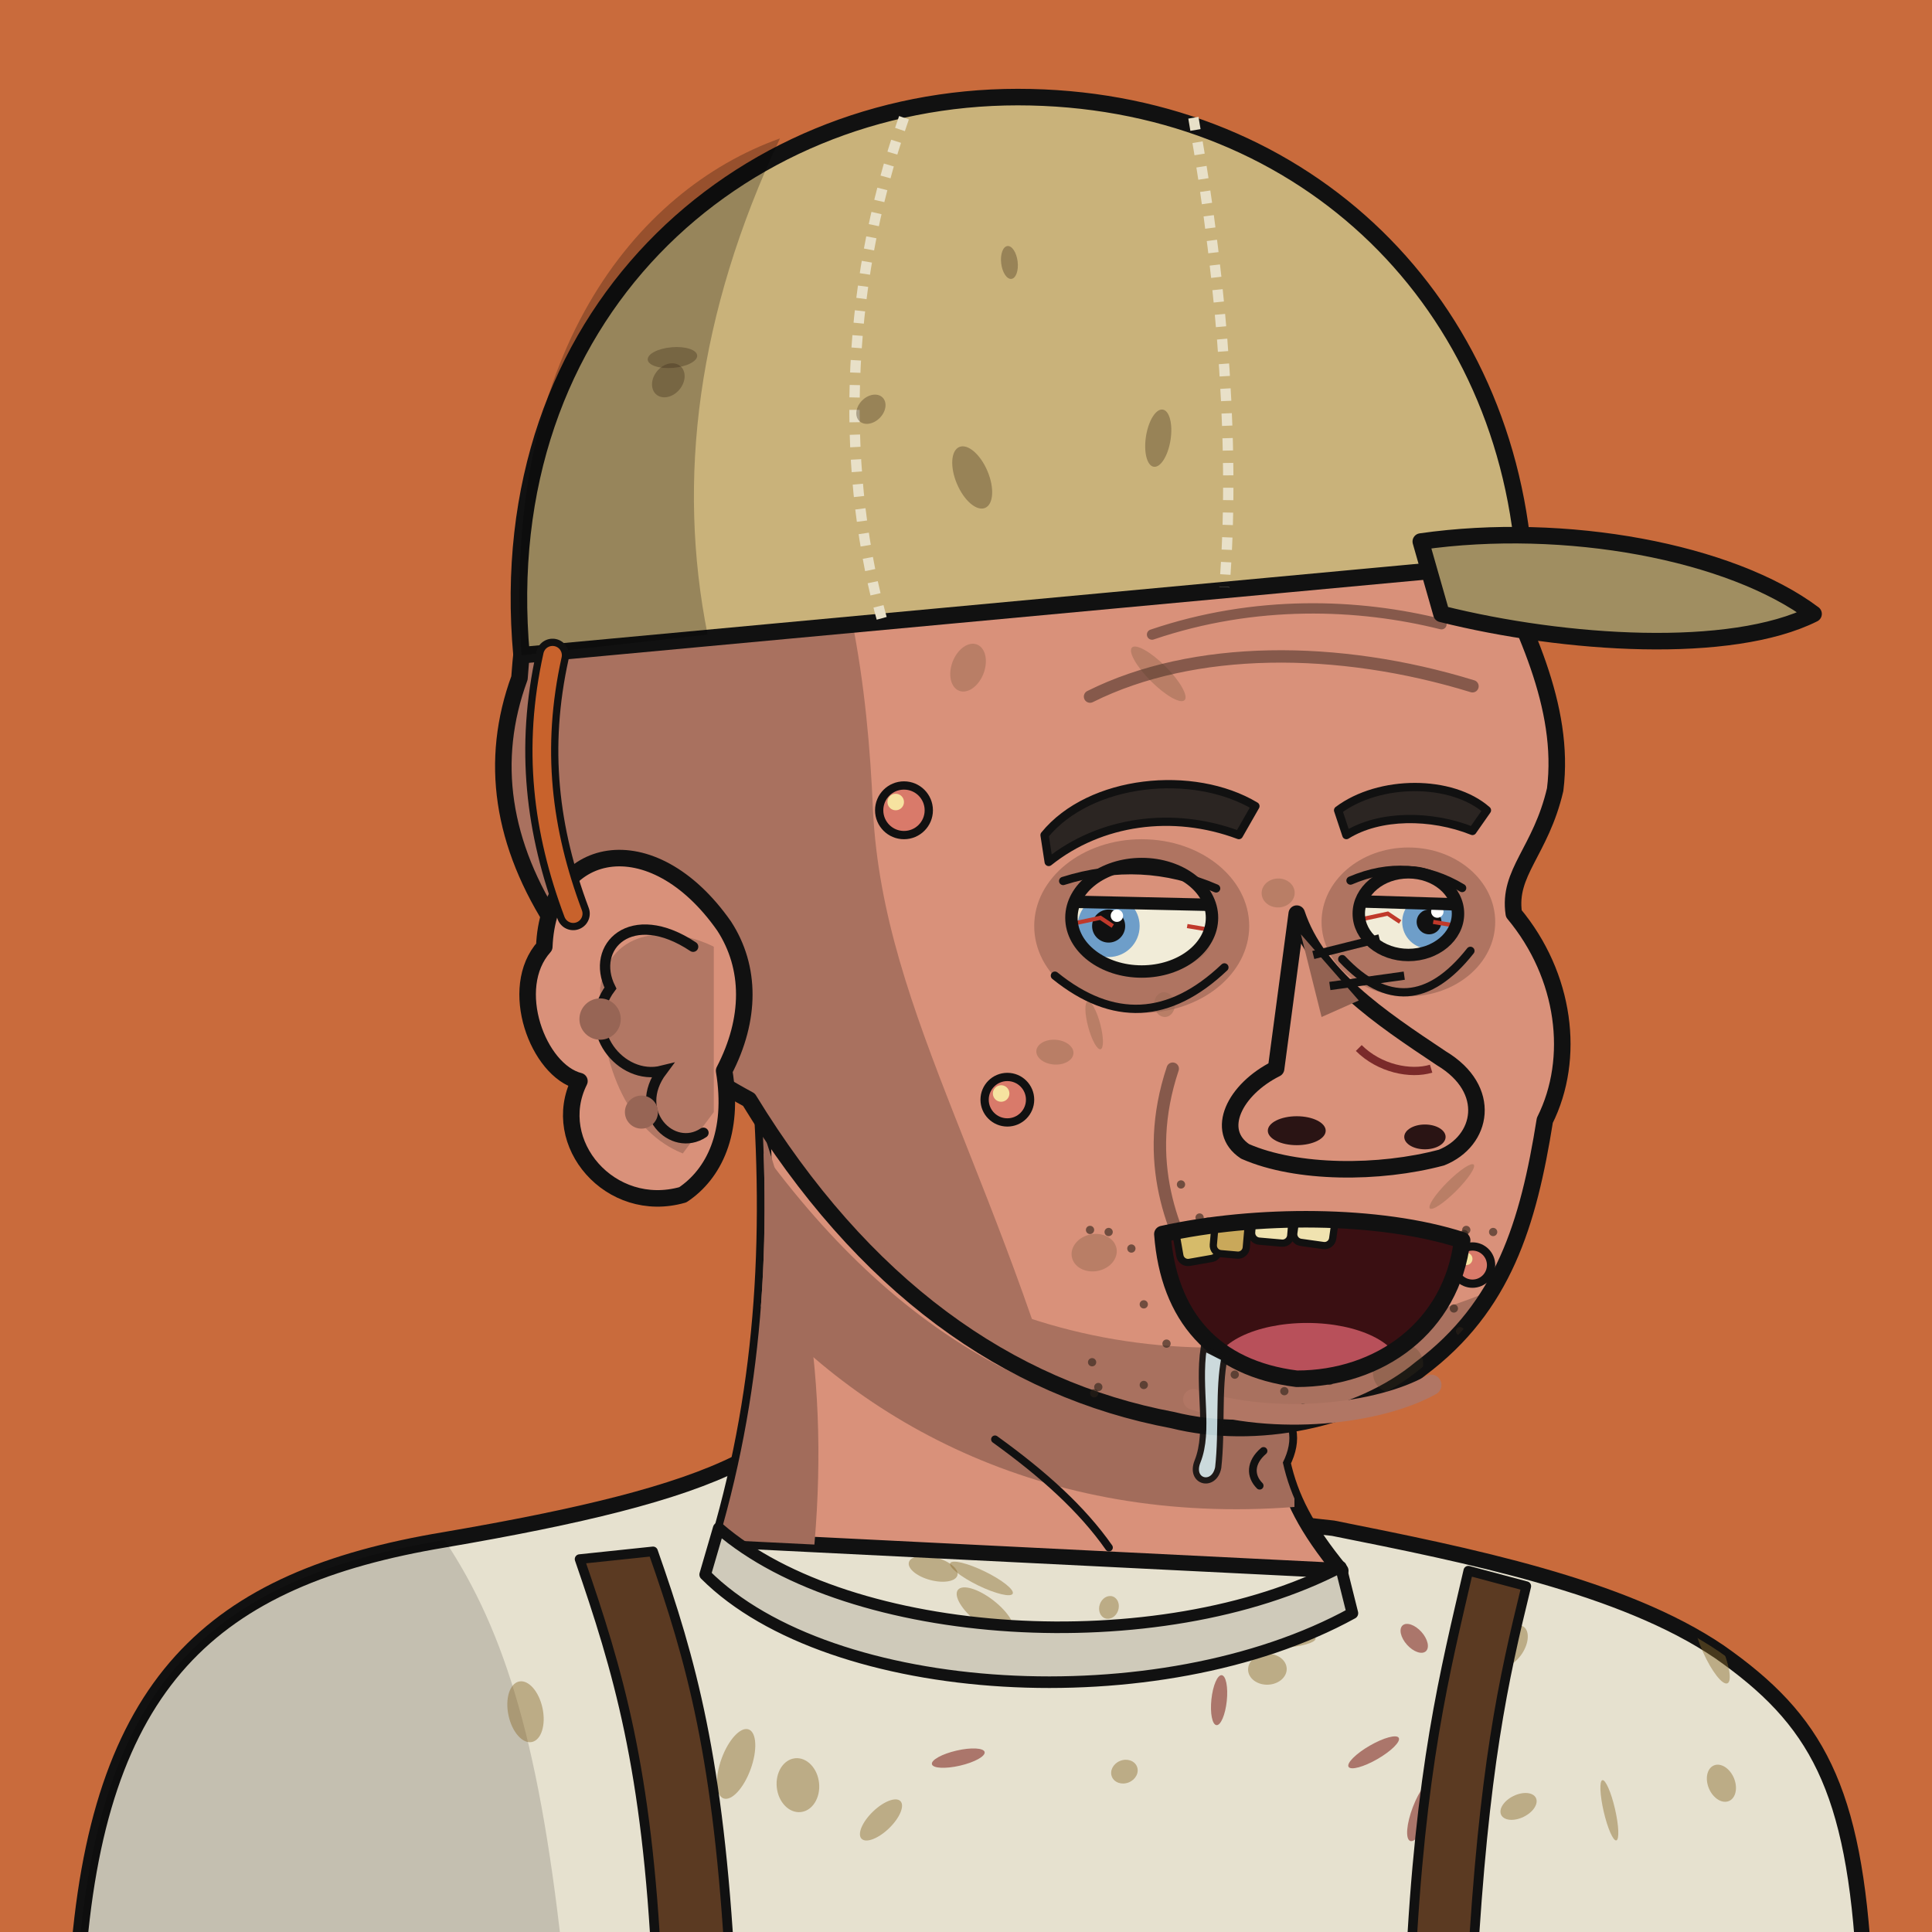
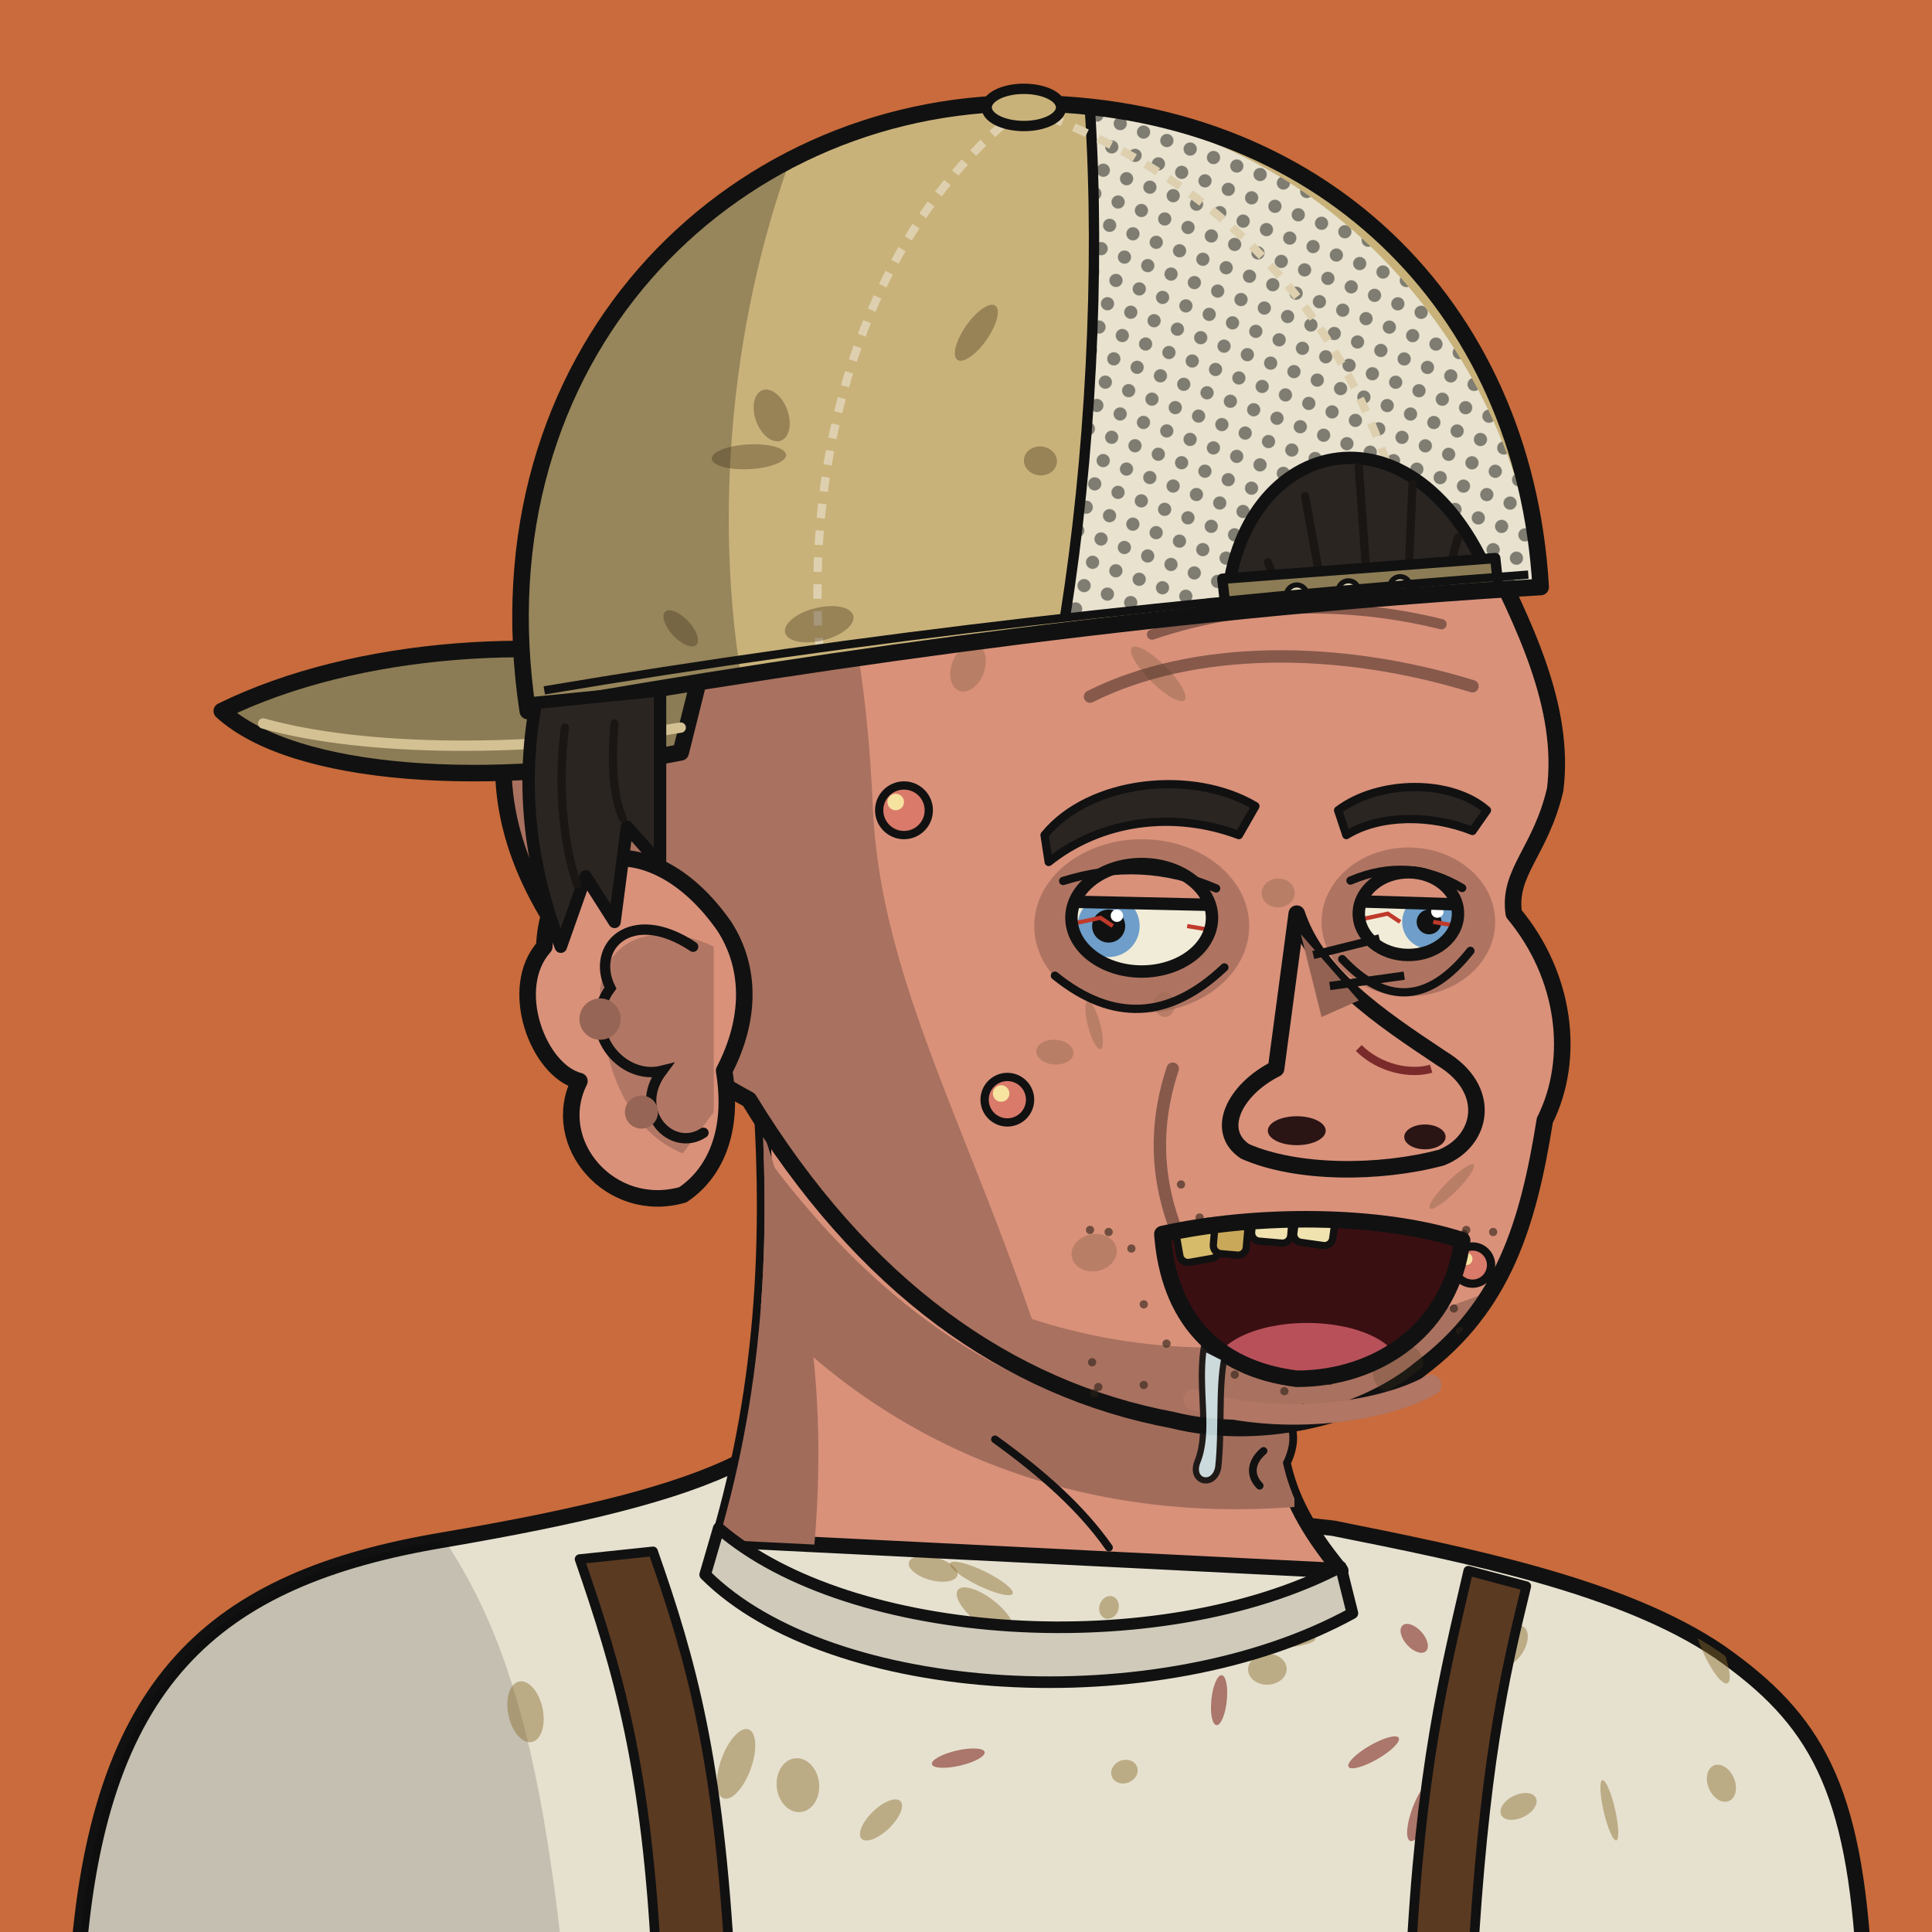
<svg xmlns="http://www.w3.org/2000/svg" viewBox="0 0 1000 1000" width="1000" height="1000">
  <rect width="1000" height="1000" fill="#c96b3c" />
  <g transform="translate(0 -55)">
    <g transform="translate(-35 25) scale(1.07)" />
    <clipPath id="torso">
      <path d="M 40 1075 C 50 925 110 872 230 852 C 300 840 350 828 382 812 L 690 846 C 760 860 840 876 890 910 C 940 945 960 980 965 1075 Z" />
    </clipPath>
    <path d="M 40 1075 C 50 925 110 872 230 852 C 300 840 350 828 382 812 L 690 846 C 760 860 840 876 890 910 C 940 945 960 980 965 1075 Z" fill="#e6e1cf" stroke="#111111" stroke-width="8" stroke-linejoin="round" />
    <g clip-path="url(#torso)">
      <path d="M 40 1075 C 50 925 110 872 230 852 C 262 900 280 960 292 1075 Z" fill="#000" opacity="0.15" />
      <ellipse cx="413" cy="979" rx="14" ry="11" transform="rotate(84 413 979)" fill="#8a6a2c" opacity="0.45" />
      <ellipse cx="328" cy="897" rx="10" ry="9" transform="rotate(178 328 897)" fill="#8a6a2c" opacity="0.45" />
      <ellipse cx="381" cy="968" rx="19" ry="8" transform="rotate(110 381 968)" fill="#8a6a2c" opacity="0.45" />
      <ellipse cx="574" cy="887" rx="6" ry="5" transform="rotate(109 574 887)" fill="#8a6a2c" opacity="0.45" />
      <ellipse cx="833" cy="992" rx="16" ry="3" transform="rotate(77 833 992)" fill="#8a6a2c" opacity="0.45" />
      <ellipse cx="786" cy="990" rx="6" ry="10" transform="rotate(64 786 990)" fill="#8a6a2c" opacity="0.45" />
      <ellipse cx="842" cy="873" rx="7" ry="6" transform="rotate(52 842 873)" fill="#8a6a2c" opacity="0.45" />
      <ellipse cx="483" cy="867" rx="13" ry="6" transform="rotate(15 483 867)" fill="#8a6a2c" opacity="0.45" />
      <ellipse cx="582" cy="972" rx="7" ry="6" transform="rotate(158 582 972)" fill="#8a6a2c" opacity="0.45" />
      <ellipse cx="886" cy="908" rx="20" ry="5" transform="rotate(66 886 908)" fill="#8a6a2c" opacity="0.45" />
      <ellipse cx="272" cy="941" rx="16" ry="9" transform="rotate(78 272 941)" fill="#8a6a2c" opacity="0.45" />
      <ellipse cx="891" cy="978" rx="7" ry="10" transform="rotate(157 891 978)" fill="#8a6a2c" opacity="0.45" />
      <ellipse cx="508" cy="872" rx="18" ry="4" transform="rotate(26 508 872)" fill="#8a6a2c" opacity="0.45" />
      <ellipse cx="510" cy="889" rx="18" ry="7" transform="rotate(38 510 889)" fill="#8a6a2c" opacity="0.45" />
      <ellipse cx="656" cy="919" rx="8" ry="10" transform="rotate(88 656 919)" fill="#8a6a2c" opacity="0.45" />
      <ellipse cx="663" cy="904" rx="18" ry="4" transform="rotate(177 663 904)" fill="#8a6a2c" opacity="0.45" />
      <ellipse cx="782" cy="907" rx="12" ry="7" transform="rotate(123 782 907)" fill="#8a6a2c" opacity="0.45" />
      <ellipse cx="456" cy="997" rx="14" ry="6" transform="rotate(136 456 997)" fill="#8a6a2c" opacity="0.45" />
      <ellipse cx="732" cy="903" rx="5" ry="9" transform="rotate(138 732 903)" fill="#7a1f1a" opacity="0.55" />
      <ellipse cx="711" cy="962" rx="15" ry="4" transform="rotate(150 711 962)" fill="#7a1f1a" opacity="0.55" />
      <ellipse cx="736" cy="992" rx="17" ry="5" transform="rotate(111 736 992)" fill="#7a1f1a" opacity="0.55" />
      <ellipse cx="496" cy="965" rx="14" ry="4" transform="rotate(167 496 965)" fill="#7a1f1a" opacity="0.55" />
      <ellipse cx="631" cy="935" rx="13" ry="4" transform="rotate(96 631 935)" fill="#7a1f1a" opacity="0.55" />
    </g>
    <path d="M 392 600 C 400 690 396 770 372 852 L 694 868 C 676 846 668 830 664 812 C 670 800 668 790 658 782 C 655 760 656 740 660 720 Z" fill="#d9917a" stroke="#111111" stroke-width="8" stroke-linejoin="round" />
    <clipPath id="neckclip">
      <path d="M 392 600 C 400 690 396 770 372 852 L 694 868 C 676 846 668 830 664 812 C 670 800 668 790 658 782 C 655 760 656 740 660 720 Z" />
    </clipPath>
    <g clip-path="url(#neckclip)">
      <path d="M 380 630 C 450 735 540 800 670 795 L 670 835 C 540 845 440 790 380 715 Z" fill="#a26c5b" />
      <path d="M 380 600 C 420 700 430 780 420 870 L 360 870 L 360 600 Z" fill="#a26c5b" />
    </g>
    <path d="M 515 800 C 540 818 560 836 574 856" fill="none" stroke="#111111" stroke-width="4" stroke-linecap="round" />
    <path d="M 654 806 C 647 812 647 819 652 824" fill="none" stroke="#111111" stroke-width="4" stroke-linecap="round" />
    <path d="M 372 846 C 440 905 600 915 694 866 L 700 890 C 600 945 430 935 365 870 Z" fill="#cfcaba" stroke="#111111" stroke-width="6" stroke-linejoin="round" />
    <path d="M 300 862 C 320 920 335 970 340 1075 L 378 1075 C 372 965 358 915 338 858 Z" fill="#5b3a22" stroke="#111111" stroke-width="5" stroke-linejoin="round" />
    <path d="M 760 868 C 748 920 735 970 730 1075 L 762 1075 C 768 970 778 925 790 876 Z" fill="#5b3a22" stroke="#111111" stroke-width="5" stroke-linejoin="round" />
    <g transform="translate(-35 25) scale(1.07)">
      <clipPath id="headclip">
        <path d="M 395 560 Q 334 527 302 477 Q 262 416 284 356 Q 288 295 319 250 Q 344 196 393 171 Q 440 125 500 128 Q 563 96 620 115 Q 682 119 719 172 Q 754 214 750 290 C 770 330 790 370 785 410 C 778 440 762 450 765 470 C 790 500 795 540 780 570 C 772 620 760 660 720 690 C 690 715 640 725 600 715 C 520 700 450 650 395 560 Z" />
      </clipPath>
      <path d="M 395 560 Q 334 527 302 477 Q 262 416 284 356 Q 288 295 319 250 Q 344 196 393 171 Q 440 125 500 128 Q 563 96 620 115 Q 682 119 719 172 Q 754 214 750 290 C 770 330 790 370 785 410 C 778 440 762 450 765 470 C 790 500 795 540 780 570 C 772 620 760 660 720 690 C 690 715 640 725 600 715 C 520 700 450 650 395 560 Z" fill="#d9917a" />
      <g clip-path="url(#headclip)">
        <path d="M 250 100 C 420 160 450 300 455 420 C 460 520 520 600 560 760 L 250 760 Z" fill="#a9715f" />
        <path d="M 420 600 C 520 690 640 700 760 650 L 760 760 L 400 760 Z" fill="#a9715f" />
        <path d="M 560 190 C 640 200 700 250 715 300 C 660 270 600 245 545 240 Z" fill="#e2ac9b" opacity="0.8" />
        <path d="M 603 212 A 38 28 0 0 0 679 212 A 42 36 0 0 1 603 212 Z" fill="#86594b" opacity="0.85" />
        <path d="M 603 212 A 38 28 0 0 0 664 234" fill="none" stroke="#111111" stroke-width="4" stroke-linecap="round" opacity="0.8" />
        <ellipse cx="651" cy="195" rx="13" ry="7" transform="rotate(-20 641 212)" fill="#e2ac9b" opacity="0.9" />
        <path d="M 492 239 A 39 29 0 0 0 571 239 A 43 37 0 0 1 492 239 Z" fill="#86594b" opacity="0.85" />
        <path d="M 492 239 A 39 29 0 0 0 555 263" fill="none" stroke="#111111" stroke-width="4" stroke-linecap="round" opacity="0.8" />
        <ellipse cx="541" cy="222" rx="14" ry="7" transform="rotate(-20 531 239)" fill="#e2ac9b" opacity="0.9" />
        <path d="M 544 284 A 41 30 0 0 0 625 284 A 45 39 0 0 1 544 284 Z" fill="#86594b" opacity="0.85" />
        <path d="M 544 284 A 41 30 0 0 0 608 308" fill="none" stroke="#111111" stroke-width="4" stroke-linecap="round" opacity="0.8" />
        <ellipse cx="594" cy="265" rx="14" ry="7" transform="rotate(-20 584 284)" fill="#e2ac9b" opacity="0.9" />
        <path d="M 465 229 A 43 32 0 0 0 550 229 A 47 41 0 0 1 465 229 Z" fill="#86594b" opacity="0.85" />
        <path d="M 465 229 A 43 32 0 0 0 533 255" fill="none" stroke="#111111" stroke-width="4" stroke-linecap="round" opacity="0.8" />
        <ellipse cx="518" cy="210" rx="15" ry="8" transform="rotate(-20 507 229)" fill="#e2ac9b" opacity="0.9" />
        <path d="M 387 221 A 49 37 0 0 0 485 221 A 54 47 0 0 1 387 221 Z" fill="#86594b" opacity="0.85" />
        <path d="M 387 221 A 49 37 0 0 0 465 251" fill="none" stroke="#111111" stroke-width="4" stroke-linecap="round" opacity="0.8" />
        <ellipse cx="448" cy="199" rx="17" ry="9" transform="rotate(-20 436 221)" fill="#e2ac9b" opacity="0.9" />
        <path d="M 556 206 A 41 30 0 0 0 638 206 A 45 39 0 0 1 556 206 Z" fill="#86594b" opacity="0.85" />
        <path d="M 556 206 A 41 30 0 0 0 621 231" fill="none" stroke="#111111" stroke-width="4" stroke-linecap="round" opacity="0.8" />
        <ellipse cx="607" cy="188" rx="14" ry="7" transform="rotate(-20 597 206)" fill="#e2ac9b" opacity="0.9" />
        <path d="M 560 365 C 610 340 680 340 745 360" fill="none" stroke="#86594b" stroke-width="6" stroke-linecap="round" />
        <path d="M 590 335 C 640 318 690 320 730 330" fill="none" stroke="#86594b" stroke-width="5" stroke-linecap="round" />
        <path d="M 600 545 C 585 590 600 625 615 650" fill="none" stroke="#86594b" stroke-width="6" stroke-linecap="round" />
      </g>
      <path d="M 395 560 Q 334 527 302 477 Q 262 416 284 356 Q 288 295 319 250 Q 344 196 393 171 Q 440 125 500 128 Q 563 96 620 115 Q 682 119 719 172 Q 754 214 750 290 C 770 330 790 370 785 410 C 778 440 762 450 765 470 C 790 500 795 540 780 570 C 772 620 760 660 720 690 C 690 715 640 725 600 715 C 520 700 450 650 395 560 Z" fill="none" stroke="#111111" stroke-width="8" stroke-linejoin="round" />
      <g clip-path="url(#headclip)">
        <ellipse cx="562" cy="524" rx="12" ry="3" transform="rotate(75 562 524)" fill="#4a3a22" opacity="0.22" />
        <ellipse cx="596" cy="514" rx="6" ry="5" transform="rotate(84 596 514)" fill="#4a3a22" opacity="0.22" />
        <ellipse cx="604" cy="490" rx="15" ry="6" transform="rotate(157 604 490)" fill="#4a3a22" opacity="0.22" />
        <ellipse cx="542" cy="236" rx="18" ry="10" transform="rotate(81 542 236)" fill="#4a3a22" opacity="0.22" />
        <ellipse cx="553" cy="290" rx="14" ry="9" transform="rotate(122 553 290)" fill="#4a3a22" opacity="0.22" />
        <ellipse cx="425" cy="249" rx="6" ry="7" transform="rotate(116 425 249)" fill="#4a3a22" opacity="0.22" />
        <ellipse cx="709" cy="690" rx="13" ry="11" transform="rotate(138 709 690)" fill="#4a3a22" opacity="0.22" />
        <ellipse cx="526" cy="206" rx="14" ry="10" transform="rotate(67 526 206)" fill="#4a3a22" opacity="0.22" />
        <ellipse cx="358" cy="668" rx="7" ry="7" transform="rotate(130 358 668)" fill="#4a3a22" opacity="0.22" />
        <ellipse cx="355" cy="235" rx="11" ry="10" transform="rotate(162 355 235)" fill="#4a3a22" opacity="0.22" />
        <ellipse cx="543" cy="537" rx="6" ry="9" transform="rotate(94 543 537)" fill="#4a3a22" opacity="0.22" />
        <ellipse cx="735" cy="602" rx="15" ry="3" transform="rotate(135 735 602)" fill="#4a3a22" opacity="0.22" />
        <ellipse cx="501" cy="351" rx="12" ry="8" transform="rotate(111 501 351)" fill="#4a3a22" opacity="0.22" />
        <ellipse cx="593" cy="354" rx="18" ry="5" transform="rotate(45 593 354)" fill="#4a3a22" opacity="0.22" />
        <ellipse cx="562" cy="634" rx="11" ry="9" transform="rotate(169 562 634)" fill="#4a3a22" opacity="0.22" />
        <ellipse cx="651" cy="460" rx="8" ry="7" transform="rotate(178 651 460)" fill="#4a3a22" opacity="0.22" />
        <circle cx="676" cy="696" r="2" fill="#2a2018" opacity="0.6" />
        <circle cx="562" cy="702" r="2" fill="#2a2018" opacity="0.6" />
        <circle cx="728" cy="698" r="2" fill="#2a2018" opacity="0.6" />
        <circle cx="617" cy="619" r="2" fill="#2a2018" opacity="0.6" />
        <circle cx="586" cy="698" r="2" fill="#2a2018" opacity="0.6" />
        <circle cx="645" cy="663" r="2" fill="#2a2018" opacity="0.6" />
        <circle cx="613" cy="617" r="2" fill="#2a2018" opacity="0.6" />
        <circle cx="614" cy="641" r="2" fill="#2a2018" opacity="0.6" />
        <circle cx="778" cy="655" r="2" fill="#2a2018" opacity="0.6" />
        <circle cx="670" cy="662" r="2" fill="#2a2018" opacity="0.6" />
        <circle cx="623" cy="666" r="2" fill="#2a2018" opacity="0.6" />
        <circle cx="586" cy="659" r="2" fill="#2a2018" opacity="0.6" />
        <circle cx="662" cy="666" r="2" fill="#2a2018" opacity="0.6" />
        <circle cx="761" cy="676" r="2" fill="#2a2018" opacity="0.6" />
        <circle cx="569" cy="624" r="2" fill="#2a2018" opacity="0.6" />
        <circle cx="668" cy="695" r="2" fill="#2a2018" opacity="0.6" />
        <circle cx="778" cy="701" r="2" fill="#2a2018" opacity="0.6" />
        <circle cx="597" cy="678" r="2" fill="#2a2018" opacity="0.6" />
        <circle cx="641" cy="631" r="2" fill="#2a2018" opacity="0.6" />
        <circle cx="630" cy="646" r="2" fill="#2a2018" opacity="0.6" />
        <circle cx="755" cy="624" r="2" fill="#2a2018" opacity="0.6" />
        <circle cx="564" cy="699" r="2" fill="#2a2018" opacity="0.6" />
        <circle cx="736" cy="648" r="2" fill="#2a2018" opacity="0.6" />
        <circle cx="604" cy="601" r="2" fill="#2a2018" opacity="0.6" />
        <circle cx="730" cy="637" r="2" fill="#2a2018" opacity="0.6" />
        <circle cx="705" cy="671" r="2" fill="#2a2018" opacity="0.6" />
        <circle cx="739" cy="672" r="2" fill="#2a2018" opacity="0.6" />
        <circle cx="561" cy="687" r="2" fill="#2a2018" opacity="0.6" />
        <circle cx="654" cy="701" r="2" fill="#2a2018" opacity="0.6" />
        <circle cx="736" cy="661" r="2" fill="#2a2018" opacity="0.6" />
        <circle cx="741" cy="625" r="2" fill="#2a2018" opacity="0.6" />
        <circle cx="663" cy="709" r="2" fill="#2a2018" opacity="0.6" />
        <circle cx="580" cy="632" r="2" fill="#2a2018" opacity="0.6" />
        <circle cx="657" cy="617" r="2" fill="#2a2018" opacity="0.6" />
        <circle cx="646" cy="659" r="2" fill="#2a2018" opacity="0.6" />
        <circle cx="711" cy="624" r="2" fill="#2a2018" opacity="0.6" />
        <circle cx="742" cy="623" r="2" fill="#2a2018" opacity="0.6" />
        <circle cx="560" cy="623" r="2" fill="#2a2018" opacity="0.6" />
        <circle cx="685" cy="657" r="2" fill="#2a2018" opacity="0.6" />
        <circle cx="630" cy="693" r="2" fill="#2a2018" opacity="0.6" />
        <circle cx="575" cy="300" r="14" fill="#d97a6a" stroke="#111" stroke-width="4" />
        <circle cx="571" cy="296" r="5" fill="#f6e3a0" />
        <circle cx="520" cy="560" r="11" fill="#d97a6a" stroke="#111" stroke-width="4" />
        <circle cx="517" cy="557" r="4" fill="#f6e3a0" />
        <circle cx="745" cy="640" r="9" fill="#d97a6a" stroke="#111" stroke-width="4" />
        <circle cx="742" cy="637" r="3" fill="#f6e3a0" />
        <circle cx="470" cy="420" r="12" fill="#d97a6a" stroke="#111" stroke-width="4" />
        <circle cx="466" cy="416" r="4" fill="#f6e3a0" />
      </g>
      <g transform="translate(-22 6)">
        <path d="M 405 470 C 370 420 320 430 318 480 C 300 500 315 540 335 545 C 320 575 350 610 385 600 C 400 590 410 570 405 540 C 418 515 418 490 405 470 Z" fill="#d9917a" stroke="#111111" stroke-width="8" stroke-linejoin="round" />
        <path d="M 400 480 C 380 470 350 470 345 500 C 345 540 360 570 385 580 L 400 560 Z" fill="#976555" opacity="0.6" />
        <path d="M 390 480 C 360 460 340 480 350 500 C 335 520 355 545 375 540 C 360 560 380 580 395 570" fill="none" stroke="#111111" stroke-width="5" stroke-linecap="round" />
        <circle cx="345" cy="515" r="10" fill="#976555" />
        <circle cx="365" cy="560" r="8" fill="#976555" />
      </g>
      <ellipse cx="585" cy="476" rx="52" ry="42" fill="#9c6857" opacity="0.7" />
      <path d="M 543 500 Q 585 534 625 496" fill="none" stroke="#111111" stroke-width="4" stroke-linecap="round" />
      <clipPath id="e585472">
        <ellipse cx="585" cy="472" rx="34" ry="26" />
      </clipPath>
      <ellipse cx="585" cy="472" rx="34" ry="26" fill="#f1ecd8" />
      <g clip-path="url(#e585472)">
        <circle cx="569" cy="476" r="15" fill="#6e9ec9" />
        <circle cx="569" cy="476" r="8" fill="#111" />
        <circle cx="573" cy="471" r="3" fill="#fff" />
        <path d="M 551 475 l 14 -3 l 6 4 M 619 478 l -12 -2" stroke="#c0392b" stroke-width="2" fill="none" />
        <rect x="549" y="444" width="72" height="20.2" fill="#d9917a" />
        <path d="M 549 464.2 L 621 465.8" stroke="#111111" stroke-width="6" />
      </g>
      <ellipse cx="585" cy="472" rx="34" ry="26" fill="none" stroke="#111111" stroke-width="6" />
      <path d="M 547 454.2 Q 585 442.2 621 457.8" fill="none" stroke="#111111" stroke-width="4" stroke-linecap="round" />
      <ellipse cx="714" cy="474" rx="42" ry="36" fill="#9c6857" opacity="0.7" />
      <path d="M 682 492 Q 714 526 744 488" fill="none" stroke="#111111" stroke-width="4" stroke-linecap="round" />
      <clipPath id="e714470">
        <ellipse cx="714" cy="470" rx="24" ry="20" />
      </clipPath>
      <ellipse cx="714" cy="470" rx="24" ry="20" fill="#f1ecd8" />
      <g clip-path="url(#e714470)">
        <circle cx="724" cy="474" r="13" fill="#6e9ec9" />
        <circle cx="724" cy="474" r="6" fill="#111" />
        <circle cx="728" cy="469" r="3" fill="#fff" />
        <path d="M 690 473 l 14 -3 l 6 4 M 738 476 l -12 -2" stroke="#c0392b" stroke-width="2" fill="none" />
        <rect x="688" y="448" width="52" height="16.0" fill="#d9917a" />
        <path d="M 688 464.0 L 740 465.6" stroke="#111111" stroke-width="6" />
      </g>
      <ellipse cx="714" cy="470" rx="24" ry="20" fill="none" stroke="#111111" stroke-width="6" />
      <path d="M 686 454.0 Q 714 442.0 740 457.6" fill="none" stroke="#111111" stroke-width="4" stroke-linecap="round" />
      <path d="M 538 432 C 560 405 610 400 640 418 L 632 432 C 600 420 565 425 540 445 Z" fill="#2b2522" stroke="#111111" stroke-width="4" stroke-linejoin="round" />
      <path d="M 680 420 C 700 405 735 405 752 420 L 745 430 C 725 422 700 422 684 432 Z" fill="#2b2522" stroke="#111111" stroke-width="4" stroke-linejoin="round" />
      <path d="M 660 470 C 670 500 700 520 730 540 C 755 555 750 580 730 588 C 700 596 660 596 635 585 C 620 575 630 555 650 545 Z" fill="#d9917a" stroke="#111111" stroke-width="8" stroke-linejoin="round" />
      <path d="M 662 480 L 690 512 L 672 520 Z" fill="#936252" />
      <path d="M 668 490 L 700 482 M 676 505 L 712 500" stroke="#111111" stroke-width="4" />
      <ellipse cx="660" cy="575" rx="14" ry="7" fill="#2a1414" />
      <ellipse cx="722" cy="578" rx="10" ry="6" fill="#2a1414" />
      <path d="M 690 535 C 700 545 715 548 725 545" fill="none" stroke="#7a2a2a" stroke-width="4" />
      <clipPath id="mclip">
        <path d="M 595 625 C 640 615 700 615 740 628 C 735 670 700 695 660 695 C 620 690 598 665 595 625 Z" />
      </clipPath>
      <path d="M 595 625 C 640 615 700 615 740 628 C 735 670 700 695 660 695 C 620 690 598 665 595 625 Z" fill="#3a0f12" />
      <g clip-path="url(#mclip)">
        <rect x="600" y="615" width="19" height="23" rx="4" fill="#d6bb6a" stroke="#111" stroke-width="3.5" transform="rotate(-10 610 615)" />
        <rect x="621" y="615" width="16" height="20" rx="4" fill="#c9a85a" stroke="#111" stroke-width="3.5" transform="rotate(5 630 615)" />
        <rect x="639" y="615" width="19" height="14" rx="4" fill="#f0e3b0" stroke="#111" stroke-width="3.5" transform="rotate(5 649 615)" />
        <rect x="660" y="615" width="19" height="15" rx="4" fill="#f0e3b0" stroke="#111" stroke-width="3.5" transform="rotate(8 670 615)" />
        <ellipse cx="665" cy="690" rx="45" ry="22" fill="#b8505a" />
      </g>
      <path d="M 595 625 C 640 615 700 615 740 628 C 735 670 700 695 660 695 C 620 690 598 665 595 625 Z" fill="none" stroke="#111" stroke-width="8" stroke-linejoin="round" />
      <path d="M 610 705 C 650 718 700 712 725 698" fill="none" stroke="#b17664" stroke-width="10" stroke-linecap="round" />
      <path d="M 615 680 C 612 700 618 720 612 735 C 608 745 620 748 622 738 C 624 720 622 700 625 685 Z" fill="#cfe6ea" stroke="#111" stroke-width="3" opacity="0.9" />
-       <path d="M 285 345 C 270 180 390 75 525 75 C 660 75 760 170 770 300 L 285 345 Z" fill="#c9b27a" stroke="#111111" stroke-width="8" stroke-linejoin="round" />
-       <path d="M 285 345 C 275 200 340 120 410 95 C 370 180 360 260 375 335 Z" fill="#000" opacity="0.25" />
-       <path d="M 470 85 C 440 170 440 260 460 330 M 610 85 C 625 170 630 250 625 312" fill="none" stroke="#e8e0c8" stroke-width="5" stroke-dasharray="6 6" />
-       <path d="M 720 290 C 790 280 870 295 910 325 C 870 345 790 340 730 325 Z" fill="#a08e61" stroke="#111111" stroke-width="8" stroke-linejoin="round" />
-       <ellipse cx="358" cy="201" rx="12" ry="5" transform="rotate(175 358 201)" fill="#3b2a18" opacity="0.35" />
-       <ellipse cx="521" cy="155" rx="8" ry="4" transform="rotate(83 521 155)" fill="#3b2a18" opacity="0.35" />
-       <ellipse cx="503" cy="259" rx="16" ry="8" transform="rotate(67 503 259)" fill="#3b2a18" opacity="0.35" />
-       <ellipse cx="593" cy="240" rx="14" ry="6" transform="rotate(99 593 240)" fill="#3b2a18" opacity="0.35" />
-       <ellipse cx="356" cy="212" rx="9" ry="7" transform="rotate(130 356 212)" fill="#3b2a18" opacity="0.35" />
-       <ellipse cx="454" cy="226" rx="6" ry="8" transform="rotate(45 454 226)" fill="#3b2a18" opacity="0.35" />
-       <path d="M 300 345 C 290 390 295 430 310 470" fill="none" stroke="#111111" stroke-width="16" stroke-linecap="round" />
-       <path d="M 300 345 C 290 390 295 430 310 470" fill="none" stroke="#c8622c" stroke-width="9" stroke-linecap="round" />
+       <defs>
+         <pattern id="capmesh" width="12" height="12" patternUnits="userSpaceOnUse" patternTransform="rotate(20)">
+           <rect width="12" height="12" fill="#e8e2cf" />
+           <circle cx="6" cy="6" r="3.2" fill="#7f7c71" />
+         </pattern>
+         <clipPath id="capclip">
+           <path d="M 288 372 C 262 200 385 78 528 78 C 670 78 770 175 778 312 C 610 322 440 345 288 372 Z" />
+         </clipPath>
+       </defs>
+       <path d="M 372 352 C 300 334 205 340 140 372 C 175 404 270 410 362 392 Z" fill="#8c7c55" stroke="#111111" stroke-width="8" stroke-linejoin="round" />
+       <path d="M 362 380 C 290 392 210 392 160 378" fill="none" stroke="#d3c194" stroke-width="5" stroke-linecap="round" />
+       <path d="M 288 372 C 262 200 385 78 528 78 C 670 78 770 175 778 312 C 610 322 440 345 288 372 Z" fill="#c9b27a" />
+       <g clip-path="url(#capclip)">
+         <path d="M 560 82 C 660 92 760 180 778 312 C 700 316 620 320 548 326 C 560 250 565 160 560 82 Z" fill="url(#capmesh)" />
+         <path d="M 560 82 C 565 160 560 250 548 326" fill="none" stroke="#111111" stroke-width="5" />
+         <path d="M 280 380 C 270 220 340 120 420 92 C 385 180 378 280 392 360 Z" fill="#000" opacity="0.25" />
+         <path d="M 528 80 C 450 140 420 250 430 352 M 528 80 C 640 120 700 200 720 316" fill="none" stroke="#ded0af" stroke-width="4" stroke-dasharray="7 6" />
+         <path d="M 626 326 C 628 240 718 214 756 314 Z" fill="#2b2522" stroke="#111111" stroke-width="6" stroke-linejoin="round" />
+         <path d="M 646 300 l 8 20 M 664 268 l 8 44 M 690 254 l 4 56 M 716 262 l -2 46 M 738 288 l -6 22" stroke="#191614" stroke-width="4" stroke-linecap="round" />
+         <path d="M 624 308 L 756 298 L 758 316 L 626 326 Z" fill="#8c7c55" stroke="#111111" stroke-width="5" stroke-linejoin="round" />
+         <circle cx="660" cy="316" r="5" fill="#e4d8bc" stroke="#111111" stroke-width="2.5" />
+         <circle cx="685" cy="314" r="5" fill="#e4d8bc" stroke="#111111" stroke-width="2.5" />
+         <circle cx="710" cy="312" r="5" fill="#e4d8bc" stroke="#111111" stroke-width="2.5" />
+         <ellipse cx="362" cy="332" rx="11" ry="5" transform="rotate(47 362 332)" fill="#3b2a18" opacity="0.35" />
+         <ellipse cx="536" cy="251" rx="8" ry="7" transform="rotate(6 536 251)" fill="#3b2a18" opacity="0.35" />
+         <ellipse cx="505" cy="189" rx="16" ry="6" transform="rotate(125 505 189)" fill="#3b2a18" opacity="0.35" />
+         <ellipse cx="395" cy="249" rx="18" ry="6" transform="rotate(177 395 249)" fill="#3b2a18" opacity="0.35" />
+         <ellipse cx="406" cy="229" rx="13" ry="8" transform="rotate(70 406 229)" fill="#3b2a18" opacity="0.35" />
+         <ellipse cx="429" cy="330" rx="17" ry="8" transform="rotate(166 429 330)" fill="#3b2a18" opacity="0.35" />
+       </g>
+       <path d="M 288 372 C 262 200 385 78 528 78 C 670 78 770 175 778 312 C 610 322 440 345 288 372 Z" fill="none" stroke="#111111" stroke-width="8" stroke-linejoin="round" />
+       <path d="M 296 362 C 450 336 610 318 772 306" fill="none" stroke="#111111" stroke-width="4" />
+       <ellipse cx="528" cy="80" rx="18" ry="9" fill="#c9b27a" stroke="#111111" stroke-width="5" />
+       <path d="M 292 368 C 284 410 290 450 304 486 L 316 452 L 330 474 L 336 428 L 352 446 L 352 362 Z" fill="#2b2522" stroke="#111111" stroke-width="6" stroke-linejoin="round" />
+       <path d="M 306 380 C 302 410 306 440 312 456 M 330 378 C 328 400 330 415 334 424" fill="none" stroke="#191614" stroke-width="4" stroke-linecap="round" />
    </g>
  </g>
</svg>
